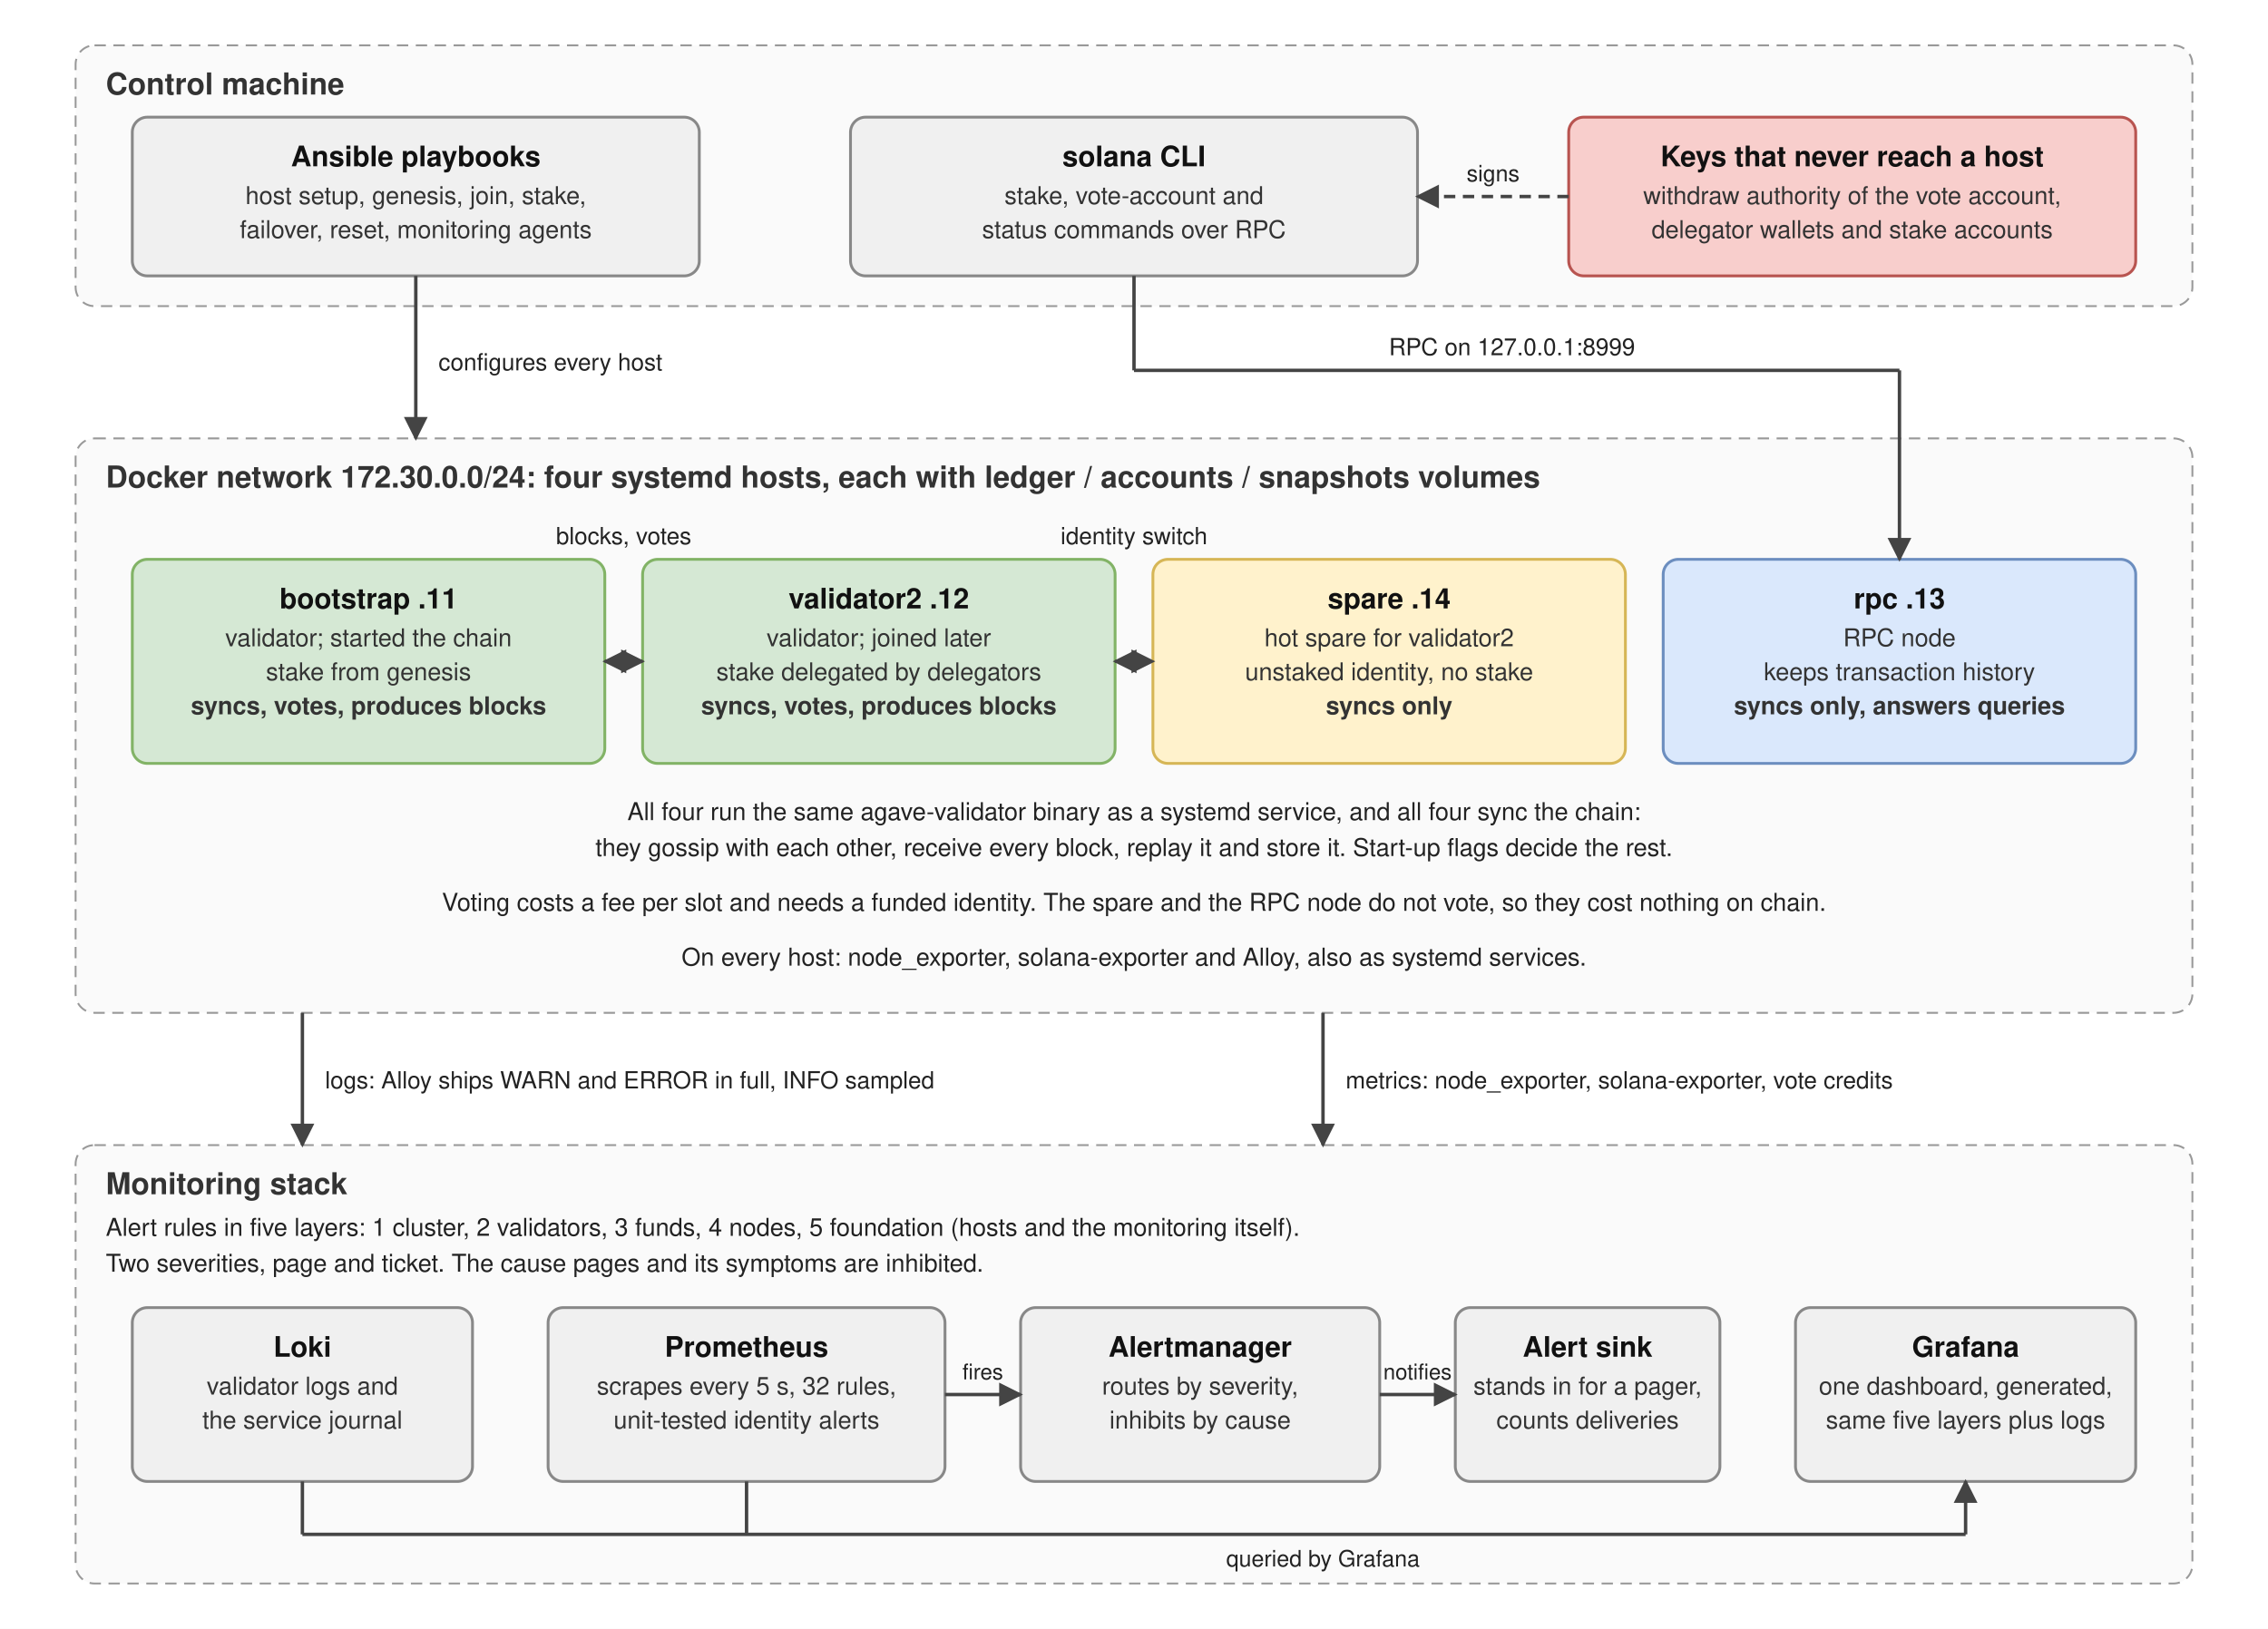
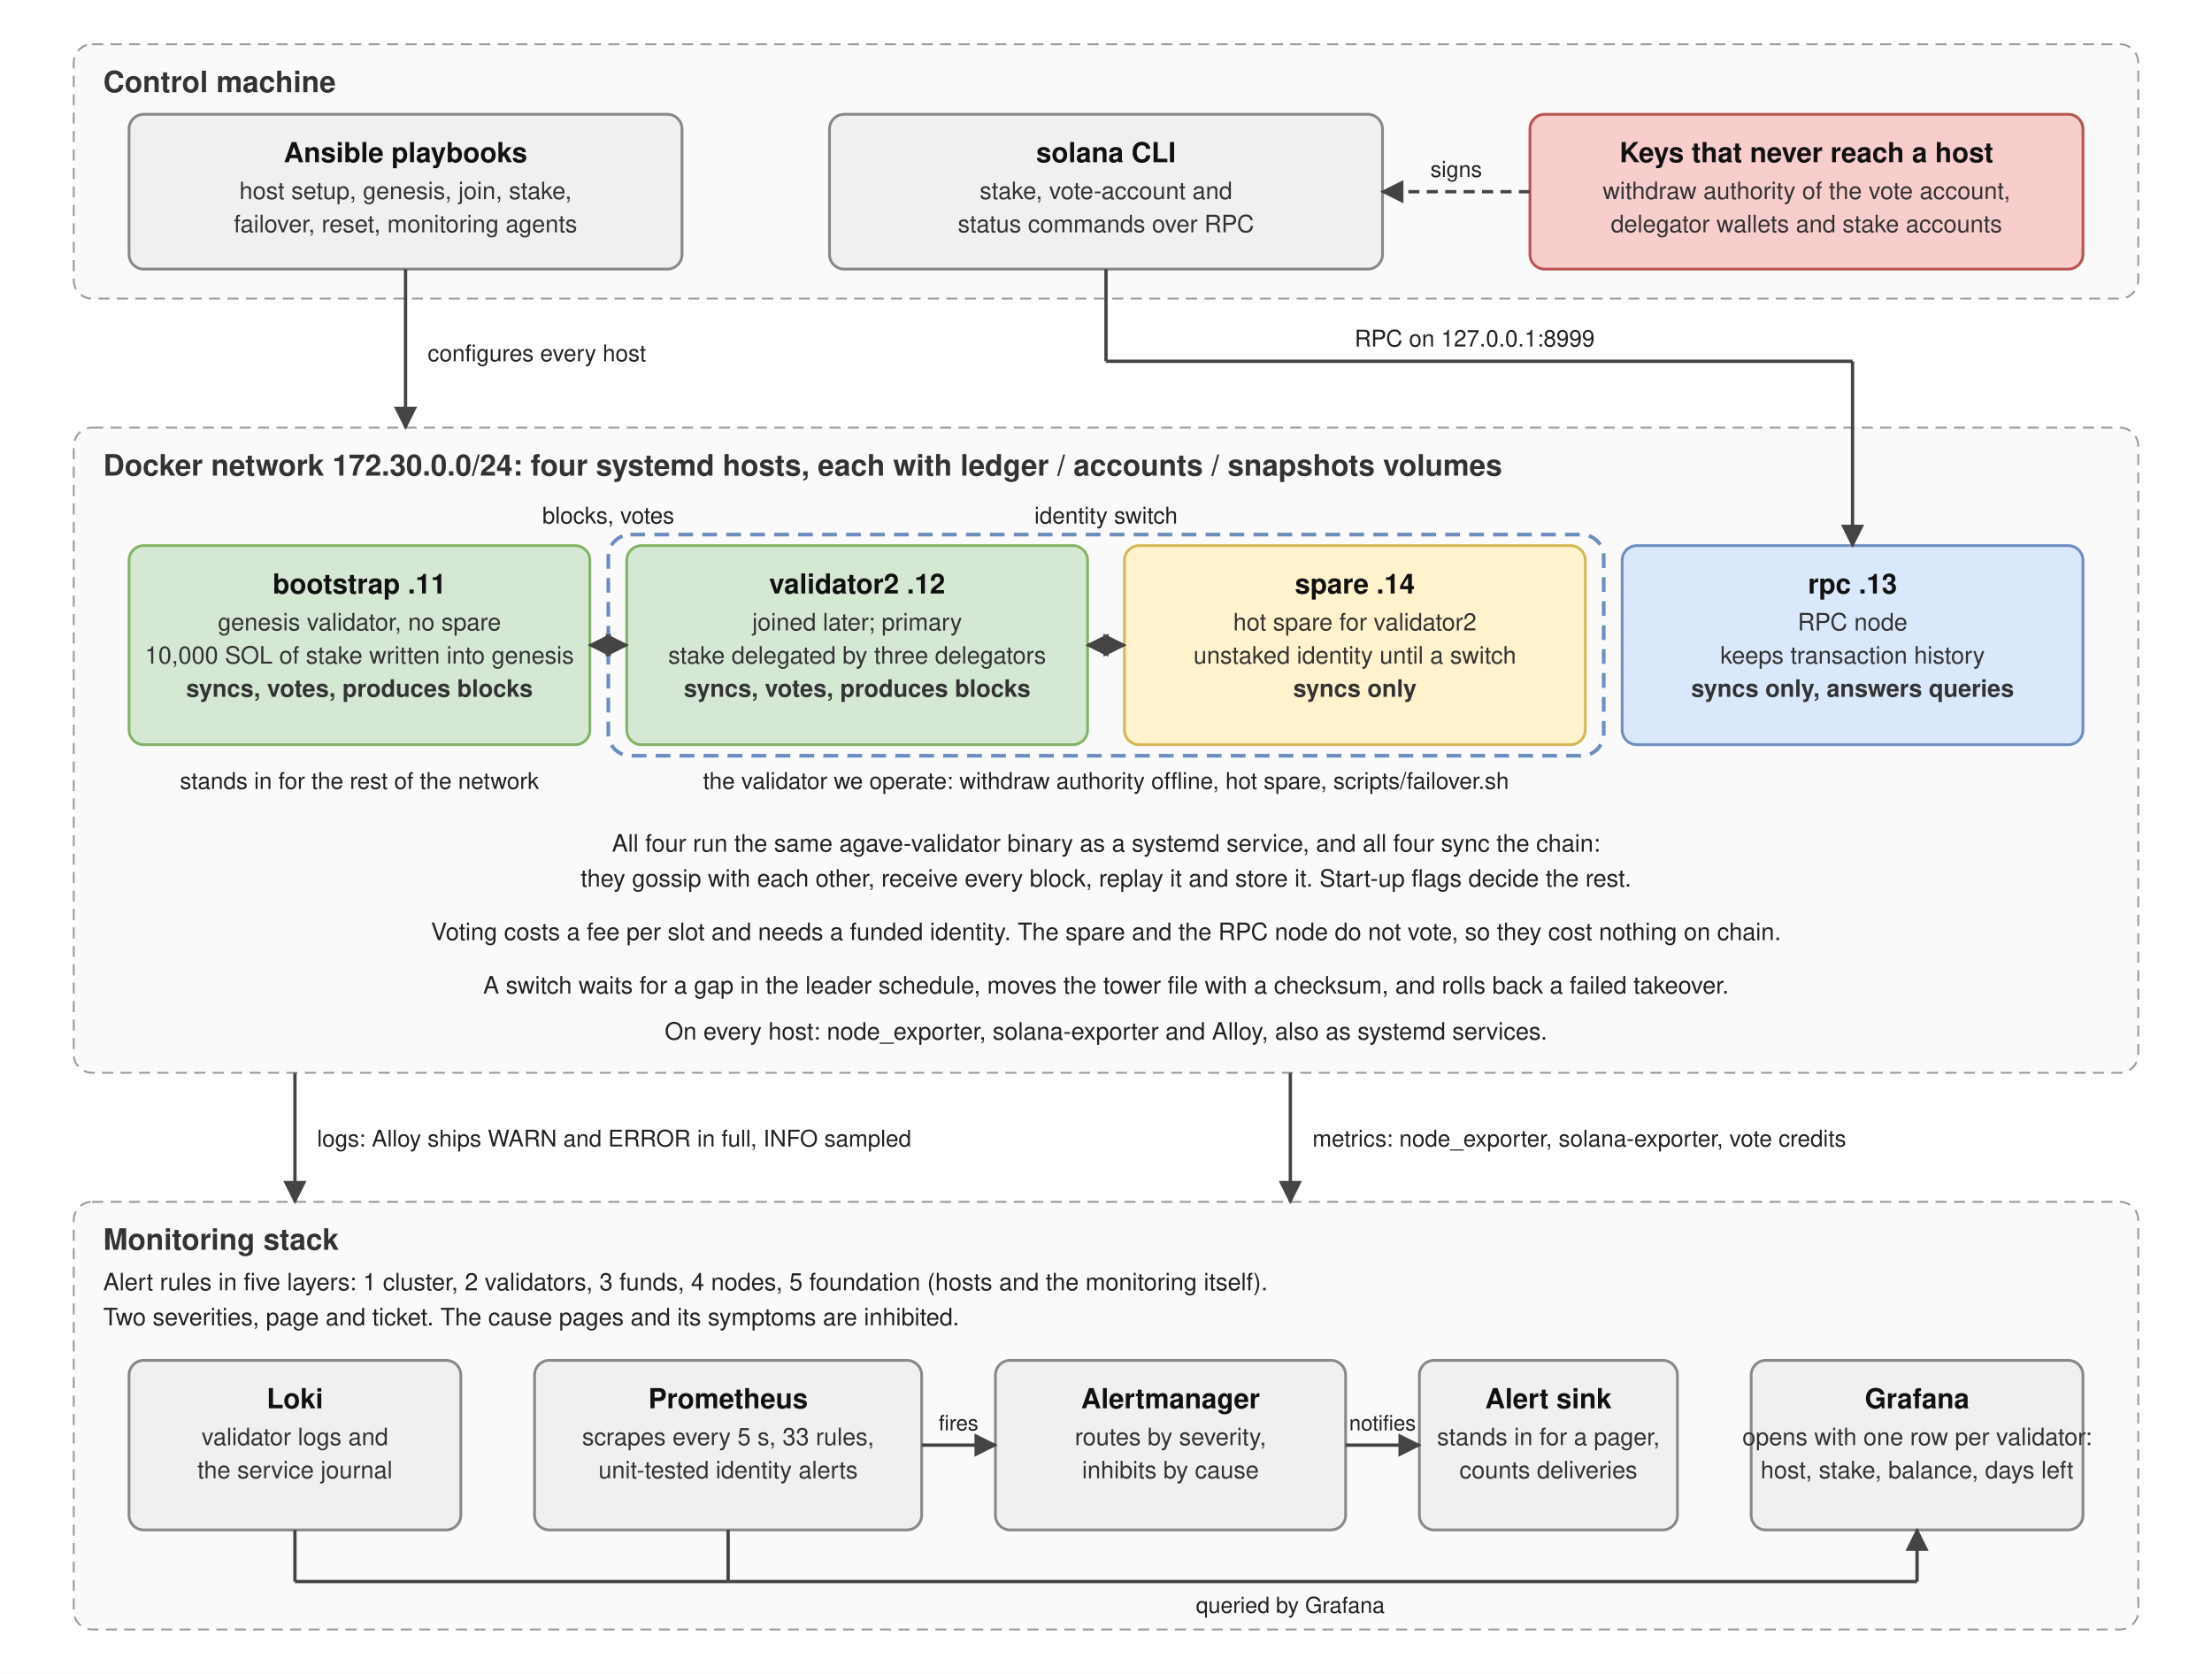
- <svg xmlns="http://www.w3.org/2000/svg" viewBox="0 0 1200 862" width="1200" height="862" font-family="Helvetica, Arial, sans-serif">
+ <svg xmlns="http://www.w3.org/2000/svg" viewBox="0 0 1200 908" width="1200" height="908" font-family="Helvetica, Arial, sans-serif">
  <defs>
    <marker id="a" viewBox="0 0 10 10" refX="9" refY="5" markerWidth="7" markerHeight="7" orient="auto-start-reverse">
      <path d="M0,0 L10,5 L0,10 z" fill="#444" />
    </marker>
  </defs>
-   <rect width="1200" height="862" fill="#ffffff" />
+   <rect width="1200" height="908" fill="#ffffff" />
  <rect x="40" y="24" width="1120" height="138" rx="10" fill="#fafafa" stroke="#999" stroke-dasharray="6 4" />
  <text x="56" y="50" font-size="16" font-weight="bold" fill="#333">Control machine</text>
  <rect x="70" y="62" width="300" height="84" rx="8" fill="#f0f0f0" stroke="#888888" stroke-width="1.5" />
  <text x="220.0" y="88" font-size="15" text-anchor="middle" fill="#111" font-weight="bold">Ansible playbooks</text>
  <text x="220.0" y="108" font-size="13" text-anchor="middle" fill="#333">host setup, genesis, join, stake,</text>
  <text x="220.0" y="126" font-size="13" text-anchor="middle" fill="#333">failover, reset, monitoring agents</text>
  <rect x="450" y="62" width="300" height="84" rx="8" fill="#f0f0f0" stroke="#888888" stroke-width="1.5" />
  <text x="600.0" y="88" font-size="15" text-anchor="middle" fill="#111" font-weight="bold">solana CLI</text>
  <text x="600.0" y="108" font-size="13" text-anchor="middle" fill="#333">stake, vote-account and</text>
  <text x="600.0" y="126" font-size="13" text-anchor="middle" fill="#333">status commands over RPC</text>
  <rect x="830" y="62" width="300" height="84" rx="8" fill="#f8cecc" stroke="#b85450" stroke-width="1.5" />
  <text x="980.0" y="88" font-size="15" text-anchor="middle" fill="#111" font-weight="bold">Keys that never reach a host</text>
  <text x="980.0" y="108" font-size="13" text-anchor="middle" fill="#333">withdraw authority of the vote account,</text>
  <text x="980.0" y="126" font-size="13" text-anchor="middle" fill="#333">delegator wallets and stake accounts</text>
  <line x1="830" y1="104" x2="750" y2="104" stroke="#444" stroke-width="1.8" stroke-dasharray="6 4" marker-end="url(#a)" />
  <text x="790" y="96" font-size="12" text-anchor="middle" fill="#222">signs</text>
-   <rect x="40" y="232" width="1120" height="304" rx="10" fill="#fafafa" stroke="#999" stroke-dasharray="6 4" />
+   <rect x="40" y="232" width="1120" height="350" rx="10" fill="#fafafa" stroke="#999" stroke-dasharray="6 4" />
  <text x="56" y="258" font-size="16" font-weight="bold" fill="#333">Docker network 172.30.0.0/24: four systemd hosts, each with ledger / accounts / snapshots volumes</text>
+   <rect x="330" y="290" width="540" height="120" rx="12" fill="none" stroke="#6c8ebf" stroke-width="2" stroke-dasharray="8 5" />
  <rect x="70" y="296" width="250" height="108" rx="8" fill="#d5e8d4" stroke="#82b366" stroke-width="1.5" />
  <text x="195.0" y="322" font-size="15" text-anchor="middle" fill="#111" font-weight="bold">bootstrap  .11</text>
-   <text x="195.0" y="342" font-size="13" text-anchor="middle" fill="#333">validator; started the chain</text>
-   <text x="195.0" y="360" font-size="13" text-anchor="middle" fill="#333">stake from genesis</text>
+   <text x="195.0" y="342" font-size="13" text-anchor="middle" fill="#333">genesis validator, no spare</text>
+   <text x="195.0" y="360" font-size="13" text-anchor="middle" fill="#333">10,000 SOL of stake written into genesis</text>
  <text x="195.0" y="378" font-size="13" text-anchor="middle" fill="#333" font-weight="bold">syncs, votes, produces blocks</text>
  <rect x="340" y="296" width="250" height="108" rx="8" fill="#d5e8d4" stroke="#82b366" stroke-width="1.5" />
  <text x="465.0" y="322" font-size="15" text-anchor="middle" fill="#111" font-weight="bold">validator2  .12</text>
-   <text x="465.0" y="342" font-size="13" text-anchor="middle" fill="#333">validator; joined later</text>
-   <text x="465.0" y="360" font-size="13" text-anchor="middle" fill="#333">stake delegated by delegators</text>
+   <text x="465.0" y="342" font-size="13" text-anchor="middle" fill="#333">joined later; primary</text>
+   <text x="465.0" y="360" font-size="13" text-anchor="middle" fill="#333">stake delegated by three delegators</text>
  <text x="465.0" y="378" font-size="13" text-anchor="middle" fill="#333" font-weight="bold">syncs, votes, produces blocks</text>
  <rect x="610" y="296" width="250" height="108" rx="8" fill="#fff2cc" stroke="#d6b656" stroke-width="1.5" />
  <text x="735.0" y="322" font-size="15" text-anchor="middle" fill="#111" font-weight="bold">spare  .14</text>
  <text x="735.0" y="342" font-size="13" text-anchor="middle" fill="#333">hot spare for validator2</text>
-   <text x="735.0" y="360" font-size="13" text-anchor="middle" fill="#333">unstaked identity, no stake</text>
+   <text x="735.0" y="360" font-size="13" text-anchor="middle" fill="#333">unstaked identity until a switch</text>
  <text x="735.0" y="378" font-size="13" text-anchor="middle" fill="#333" font-weight="bold">syncs only</text>
  <rect x="880" y="296" width="250" height="108" rx="8" fill="#dae8fc" stroke="#6c8ebf" stroke-width="1.5" />
  <text x="1005.0" y="322" font-size="15" text-anchor="middle" fill="#111" font-weight="bold">rpc  .13</text>
  <text x="1005.0" y="342" font-size="13" text-anchor="middle" fill="#333">RPC node</text>
  <text x="1005.0" y="360" font-size="13" text-anchor="middle" fill="#333">keeps transaction history</text>
  <text x="1005.0" y="378" font-size="13" text-anchor="middle" fill="#333" font-weight="bold">syncs only, answers queries</text>
-   <text x="330" y="288" font-size="12.5" text-anchor="middle" fill="#222">blocks, votes</text>
+   <text x="330" y="284" font-size="12.5" text-anchor="middle" fill="#222">blocks, votes</text>
  <line x1="320" y1="350" x2="340" y2="350" stroke="#444" stroke-width="1.8" marker-start="url(#a)" marker-end="url(#a)" />
-   <text x="600" y="288" font-size="12.5" text-anchor="middle" fill="#222">identity switch</text>
+   <text x="600" y="284" font-size="12.5" text-anchor="middle" fill="#222">identity switch</text>
  <line x1="590" y1="350" x2="610" y2="350" stroke="#444" stroke-width="1.8" stroke-dasharray="6 4" marker-start="url(#a)" marker-end="url(#a)" />
-   <text x="600" y="434" font-size="13" text-anchor="middle" fill="#222">All four run the same agave-validator binary as a systemd service, and all four sync the chain:</text>
-   <text x="600" y="453" font-size="13" text-anchor="middle" fill="#222">they gossip with each other, receive every block, replay it and store it. Start-up flags decide the rest.</text>
-   <text x="600" y="482" font-size="13" text-anchor="middle" fill="#222">Voting costs a fee per slot and needs a funded identity. The spare and the RPC node do not vote, so they cost nothing on chain.</text>
-   <text x="600" y="511" font-size="13" text-anchor="middle" fill="#222">On every host: node_exporter, solana-exporter and Alloy, also as systemd services.</text>
+   <text x="195" y="428" font-size="12.5" text-anchor="middle" fill="#222">stands in for the rest of the network</text>
+   <text x="600" y="428" font-size="12.5" text-anchor="middle" fill="#222">the validator we operate: withdraw authority offline, hot spare, scripts/failover.sh</text>
+   <text x="600" y="462" font-size="13" text-anchor="middle" fill="#222">All four run the same agave-validator binary as a systemd service, and all four sync the chain:</text>
+   <text x="600" y="481" font-size="13" text-anchor="middle" fill="#222">they gossip with each other, receive every block, replay it and store it. Start-up flags decide the rest.</text>
+   <text x="600" y="510" font-size="13" text-anchor="middle" fill="#222">Voting costs a fee per slot and needs a funded identity. The spare and the RPC node do not vote, so they cost nothing on chain.</text>
+   <text x="600" y="539" font-size="13" text-anchor="middle" fill="#222">A switch waits for a gap in the leader schedule, moves the tower file with a checksum, and rolls back a failed takeover.</text>
+   <text x="600" y="564" font-size="13" text-anchor="middle" fill="#222">On every host: node_exporter, solana-exporter and Alloy, also as systemd services.</text>
  <line x1="220" y1="146" x2="220" y2="232" stroke="#444" stroke-width="1.8" marker-end="url(#a)" />
  <text x="232" y="196" font-size="12.5" text-anchor="start" fill="#222">configures every host</text>
  <line x1="600" y1="146" x2="600" y2="196" stroke="#444" stroke-width="1.8" />
  <line x1="600" y1="196" x2="1005" y2="196" stroke="#444" stroke-width="1.8" />
  <line x1="1005" y1="196" x2="1005" y2="296" stroke="#444" stroke-width="1.8" marker-end="url(#a)" />
  <text x="800" y="188" font-size="12.5" text-anchor="middle" fill="#222">RPC on 127.0.0.1:8999</text>
-   <rect x="40" y="606" width="1120" height="232" rx="10" fill="#fafafa" stroke="#999" stroke-dasharray="6 4" />
-   <text x="56" y="632" font-size="16" font-weight="bold" fill="#333">Monitoring stack</text>
-   <text x="56" y="654" font-size="13" text-anchor="start" fill="#222">Alert rules in five layers: 1 cluster, 2 validators, 3 funds, 4 nodes, 5 foundation (hosts and the monitoring itself).</text>
-   <text x="56" y="673" font-size="13" text-anchor="start" fill="#222">Two severities, page and ticket. The cause pages and its symptoms are inhibited.</text>
-   <rect x="70" y="692" width="180" height="92" rx="8" fill="#f0f0f0" stroke="#888888" stroke-width="1.5" />
-   <text x="160.0" y="718" font-size="15" text-anchor="middle" fill="#111" font-weight="bold">Loki</text>
-   <text x="160.0" y="738" font-size="13" text-anchor="middle" fill="#333">validator logs and</text>
-   <text x="160.0" y="756" font-size="13" text-anchor="middle" fill="#333">the service journal</text>
-   <rect x="290" y="692" width="210" height="92" rx="8" fill="#f0f0f0" stroke="#888888" stroke-width="1.5" />
-   <text x="395.0" y="718" font-size="15" text-anchor="middle" fill="#111" font-weight="bold">Prometheus</text>
-   <text x="395.0" y="738" font-size="13" text-anchor="middle" fill="#333">scrapes every 5 s, 32 rules,</text>
-   <text x="395.0" y="756" font-size="13" text-anchor="middle" fill="#333">unit-tested identity alerts</text>
-   <rect x="540" y="692" width="190" height="92" rx="8" fill="#f0f0f0" stroke="#888888" stroke-width="1.5" />
-   <text x="635.0" y="718" font-size="15" text-anchor="middle" fill="#111" font-weight="bold">Alertmanager</text>
-   <text x="635.0" y="738" font-size="13" text-anchor="middle" fill="#333">routes by severity,</text>
-   <text x="635.0" y="756" font-size="13" text-anchor="middle" fill="#333">inhibits by cause</text>
-   <rect x="770" y="692" width="140" height="92" rx="8" fill="#f0f0f0" stroke="#888888" stroke-width="1.5" />
-   <text x="840.0" y="718" font-size="15" text-anchor="middle" fill="#111" font-weight="bold">Alert sink</text>
-   <text x="840.0" y="738" font-size="13" text-anchor="middle" fill="#333">stands in for a pager,</text>
-   <text x="840.0" y="756" font-size="13" text-anchor="middle" fill="#333">counts deliveries</text>
-   <rect x="950" y="692" width="180" height="92" rx="8" fill="#f0f0f0" stroke="#888888" stroke-width="1.5" />
-   <text x="1040.0" y="718" font-size="15" text-anchor="middle" fill="#111" font-weight="bold">Grafana</text>
-   <text x="1040.0" y="738" font-size="13" text-anchor="middle" fill="#333">one dashboard, generated,</text>
-   <text x="1040.0" y="756" font-size="13" text-anchor="middle" fill="#333">same five layers plus logs</text>
-   <line x1="500" y1="738" x2="540" y2="738" stroke="#444" stroke-width="1.8" marker-end="url(#a)" />
-   <line x1="730" y1="738" x2="770" y2="738" stroke="#444" stroke-width="1.8" marker-end="url(#a)" />
-   <text x="520" y="730" font-size="11.5" text-anchor="middle" fill="#222">fires</text>
-   <text x="750" y="730" font-size="11.5" text-anchor="middle" fill="#222">notifies</text>
-   <line x1="160" y1="784" x2="160" y2="812" stroke="#444" stroke-width="1.8" />
-   <line x1="395" y1="784" x2="395" y2="812" stroke="#444" stroke-width="1.8" />
-   <line x1="160" y1="812" x2="1040" y2="812" stroke="#444" stroke-width="1.8" />
-   <line x1="1040" y1="812" x2="1040" y2="784" stroke="#444" stroke-width="1.8" marker-end="url(#a)" />
-   <text x="700" y="829" font-size="12" text-anchor="middle" fill="#222">queried by Grafana</text>
-   <line x1="160" y1="536" x2="160" y2="606" stroke="#444" stroke-width="1.8" marker-end="url(#a)" />
-   <text x="172" y="576" font-size="12.5" text-anchor="start" fill="#222">logs: Alloy ships WARN and ERROR in full, INFO sampled</text>
-   <line x1="700" y1="536" x2="700" y2="606" stroke="#444" stroke-width="1.8" marker-end="url(#a)" />
-   <text x="712" y="576" font-size="12.5" text-anchor="start" fill="#222">metrics: node_exporter, solana-exporter, vote credits</text>
+   <rect x="40" y="652" width="1120" height="232" rx="10" fill="#fafafa" stroke="#999" stroke-dasharray="6 4" />
+   <text x="56" y="678" font-size="16" font-weight="bold" fill="#333">Monitoring stack</text>
+   <text x="56" y="700" font-size="13" text-anchor="start" fill="#222">Alert rules in five layers: 1 cluster, 2 validators, 3 funds, 4 nodes, 5 foundation (hosts and the monitoring itself).</text>
+   <text x="56" y="719" font-size="13" text-anchor="start" fill="#222">Two severities, page and ticket. The cause pages and its symptoms are inhibited.</text>
+   <rect x="70" y="738" width="180" height="92" rx="8" fill="#f0f0f0" stroke="#888888" stroke-width="1.5" />
+   <text x="160.0" y="764" font-size="15" text-anchor="middle" fill="#111" font-weight="bold">Loki</text>
+   <text x="160.0" y="784" font-size="13" text-anchor="middle" fill="#333">validator logs and</text>
+   <text x="160.0" y="802" font-size="13" text-anchor="middle" fill="#333">the service journal</text>
+   <rect x="290" y="738" width="210" height="92" rx="8" fill="#f0f0f0" stroke="#888888" stroke-width="1.5" />
+   <text x="395.0" y="764" font-size="15" text-anchor="middle" fill="#111" font-weight="bold">Prometheus</text>
+   <text x="395.0" y="784" font-size="13" text-anchor="middle" fill="#333">scrapes every 5 s, 33 rules,</text>
+   <text x="395.0" y="802" font-size="13" text-anchor="middle" fill="#333">unit-tested identity alerts</text>
+   <rect x="540" y="738" width="190" height="92" rx="8" fill="#f0f0f0" stroke="#888888" stroke-width="1.5" />
+   <text x="635.0" y="764" font-size="15" text-anchor="middle" fill="#111" font-weight="bold">Alertmanager</text>
+   <text x="635.0" y="784" font-size="13" text-anchor="middle" fill="#333">routes by severity,</text>
+   <text x="635.0" y="802" font-size="13" text-anchor="middle" fill="#333">inhibits by cause</text>
+   <rect x="770" y="738" width="140" height="92" rx="8" fill="#f0f0f0" stroke="#888888" stroke-width="1.5" />
+   <text x="840.0" y="764" font-size="15" text-anchor="middle" fill="#111" font-weight="bold">Alert sink</text>
+   <text x="840.0" y="784" font-size="13" text-anchor="middle" fill="#333">stands in for a pager,</text>
+   <text x="840.0" y="802" font-size="13" text-anchor="middle" fill="#333">counts deliveries</text>
+   <rect x="950" y="738" width="180" height="92" rx="8" fill="#f0f0f0" stroke="#888888" stroke-width="1.5" />
+   <text x="1040.0" y="764" font-size="15" text-anchor="middle" fill="#111" font-weight="bold">Grafana</text>
+   <text x="1040.0" y="784" font-size="13" text-anchor="middle" fill="#333">opens with one row per validator:</text>
+   <text x="1040.0" y="802" font-size="13" text-anchor="middle" fill="#333">host, stake, balance, days left</text>
+   <line x1="500" y1="784" x2="540" y2="784" stroke="#444" stroke-width="1.8" marker-end="url(#a)" />
+   <line x1="730" y1="784" x2="770" y2="784" stroke="#444" stroke-width="1.8" marker-end="url(#a)" />
+   <text x="520" y="776" font-size="11.5" text-anchor="middle" fill="#222">fires</text>
+   <text x="750" y="776" font-size="11.5" text-anchor="middle" fill="#222">notifies</text>
+   <line x1="160" y1="830" x2="160" y2="858" stroke="#444" stroke-width="1.8" />
+   <line x1="395" y1="830" x2="395" y2="858" stroke="#444" stroke-width="1.8" />
+   <line x1="160" y1="858" x2="1040" y2="858" stroke="#444" stroke-width="1.8" />
+   <line x1="1040" y1="858" x2="1040" y2="830" stroke="#444" stroke-width="1.8" marker-end="url(#a)" />
+   <text x="700" y="875" font-size="12" text-anchor="middle" fill="#222">queried by Grafana</text>
+   <line x1="160" y1="582" x2="160" y2="652" stroke="#444" stroke-width="1.8" marker-end="url(#a)" />
+   <text x="172" y="622" font-size="12.5" text-anchor="start" fill="#222">logs: Alloy ships WARN and ERROR in full, INFO sampled</text>
+   <line x1="700" y1="582" x2="700" y2="652" stroke="#444" stroke-width="1.8" marker-end="url(#a)" />
+   <text x="712" y="622" font-size="12.5" text-anchor="start" fill="#222">metrics: node_exporter, solana-exporter, vote credits</text>
</svg>
